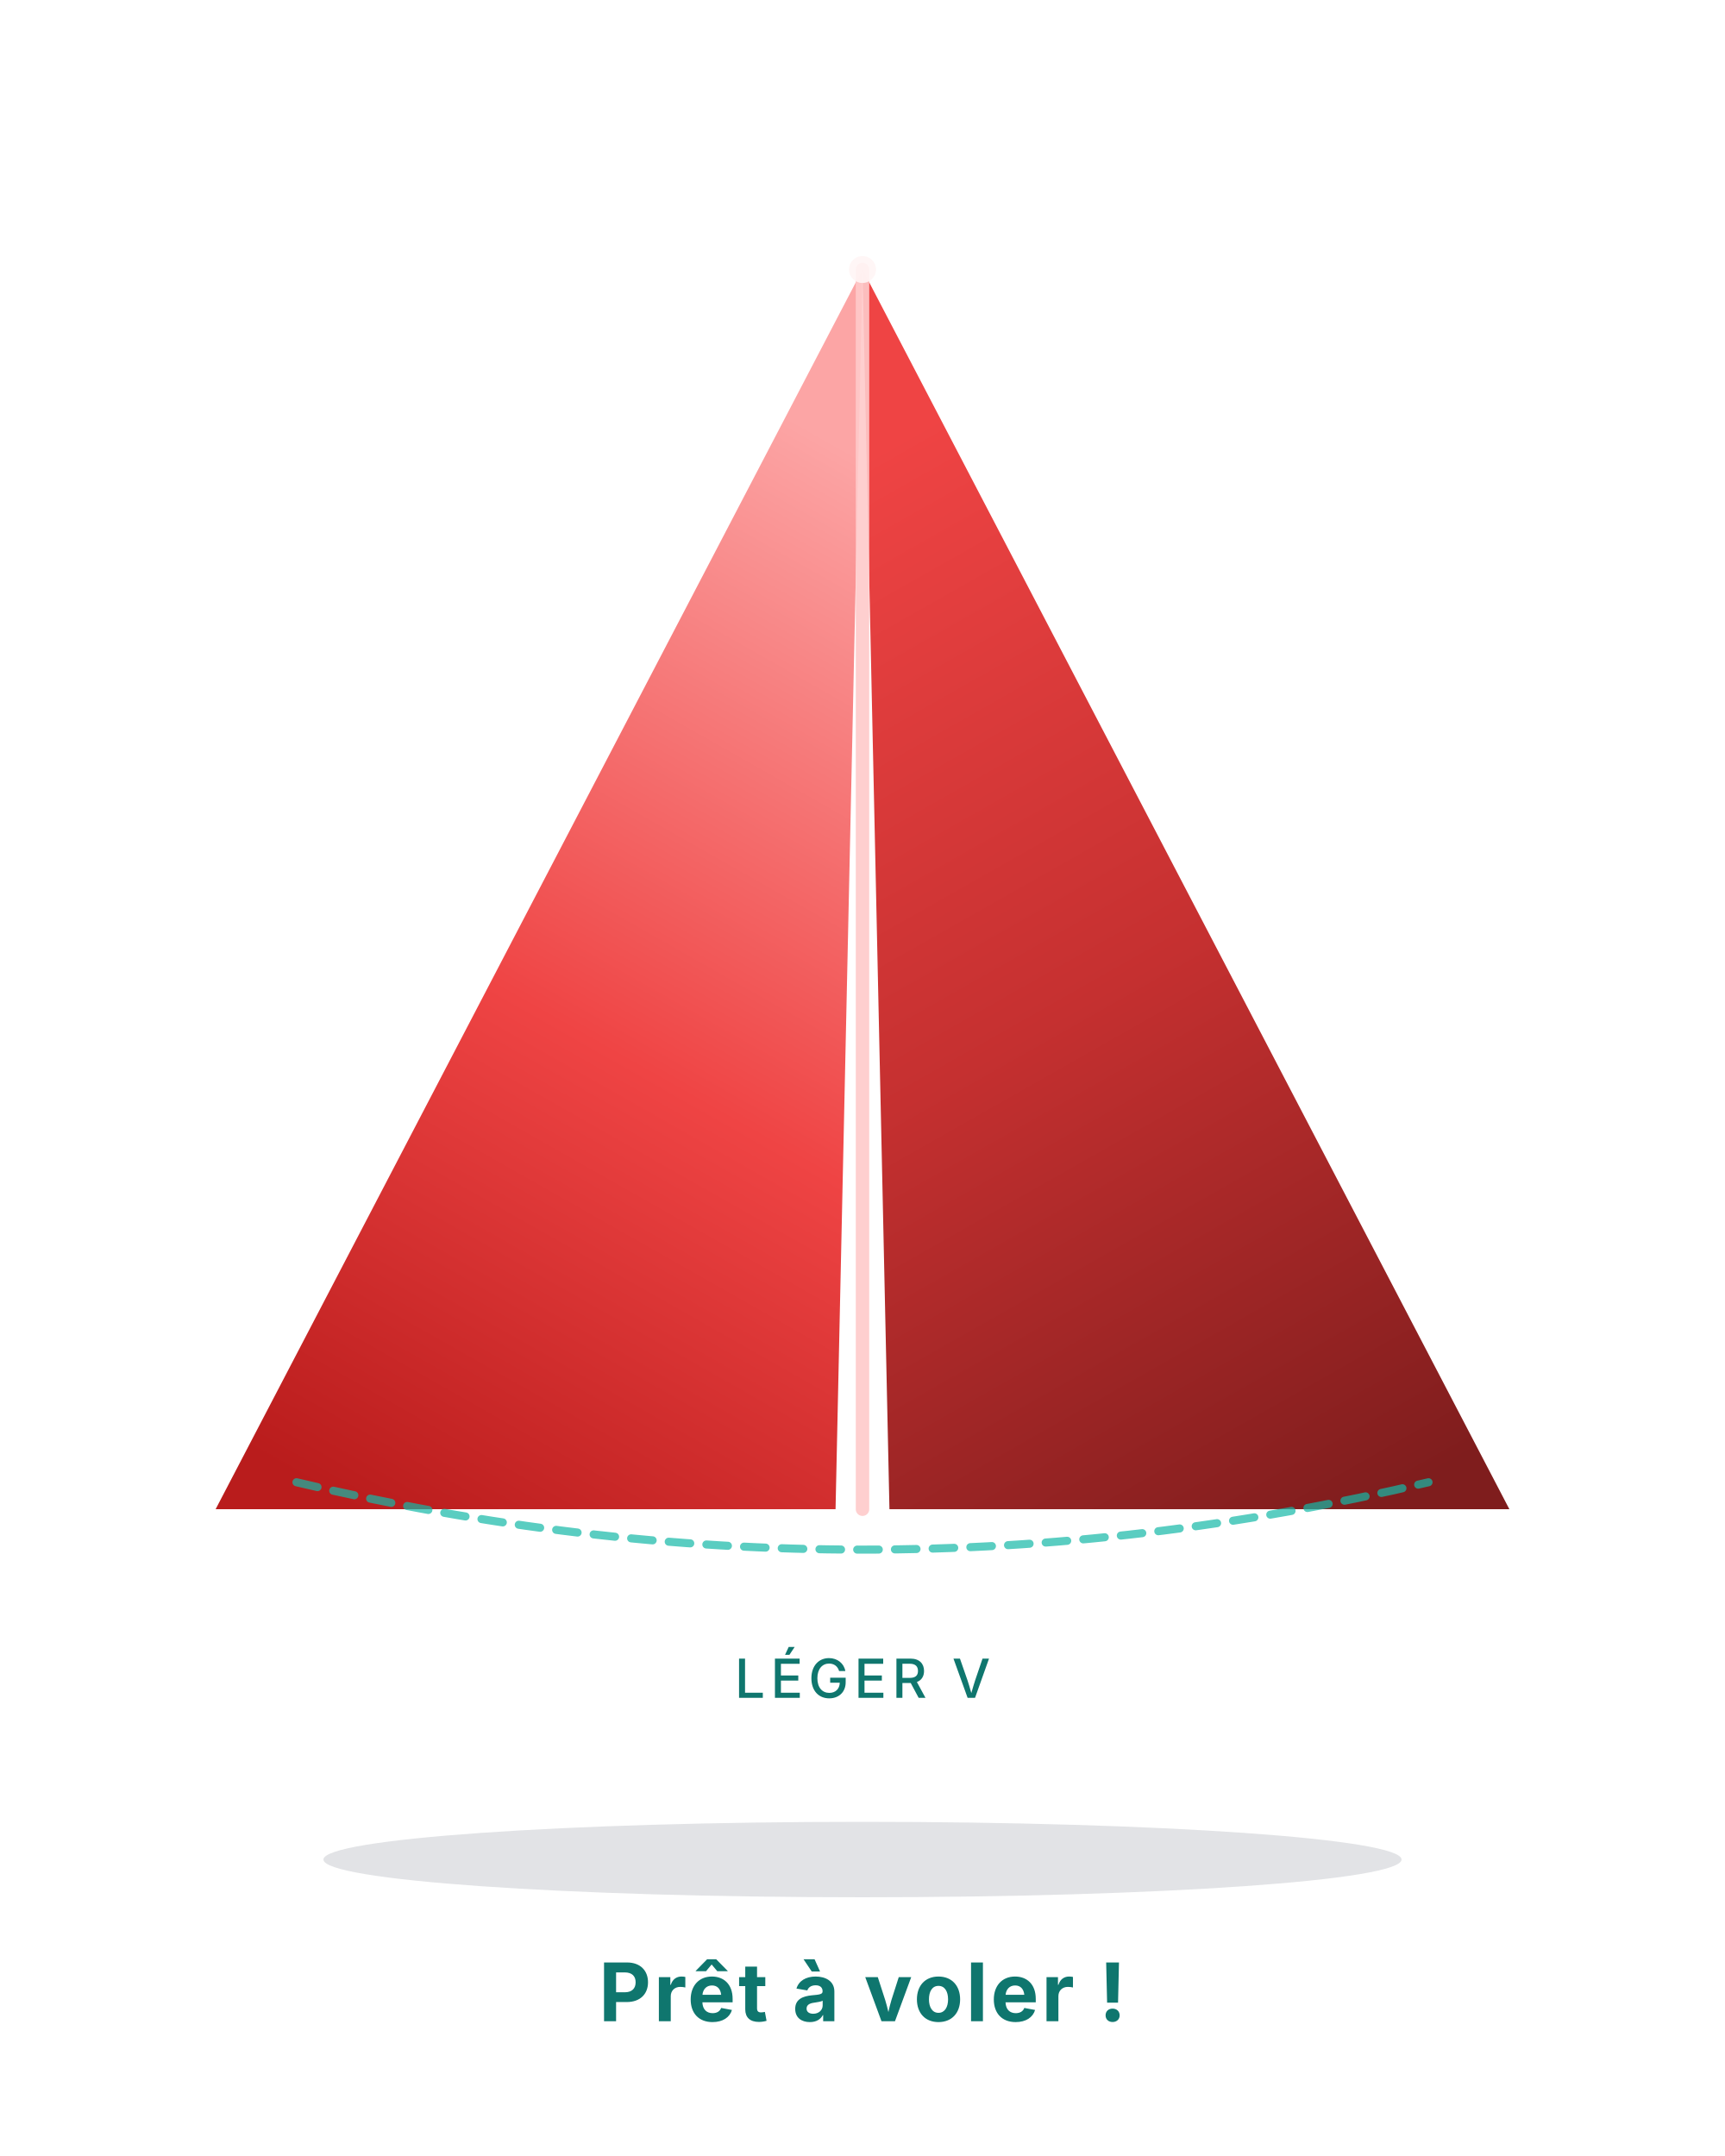
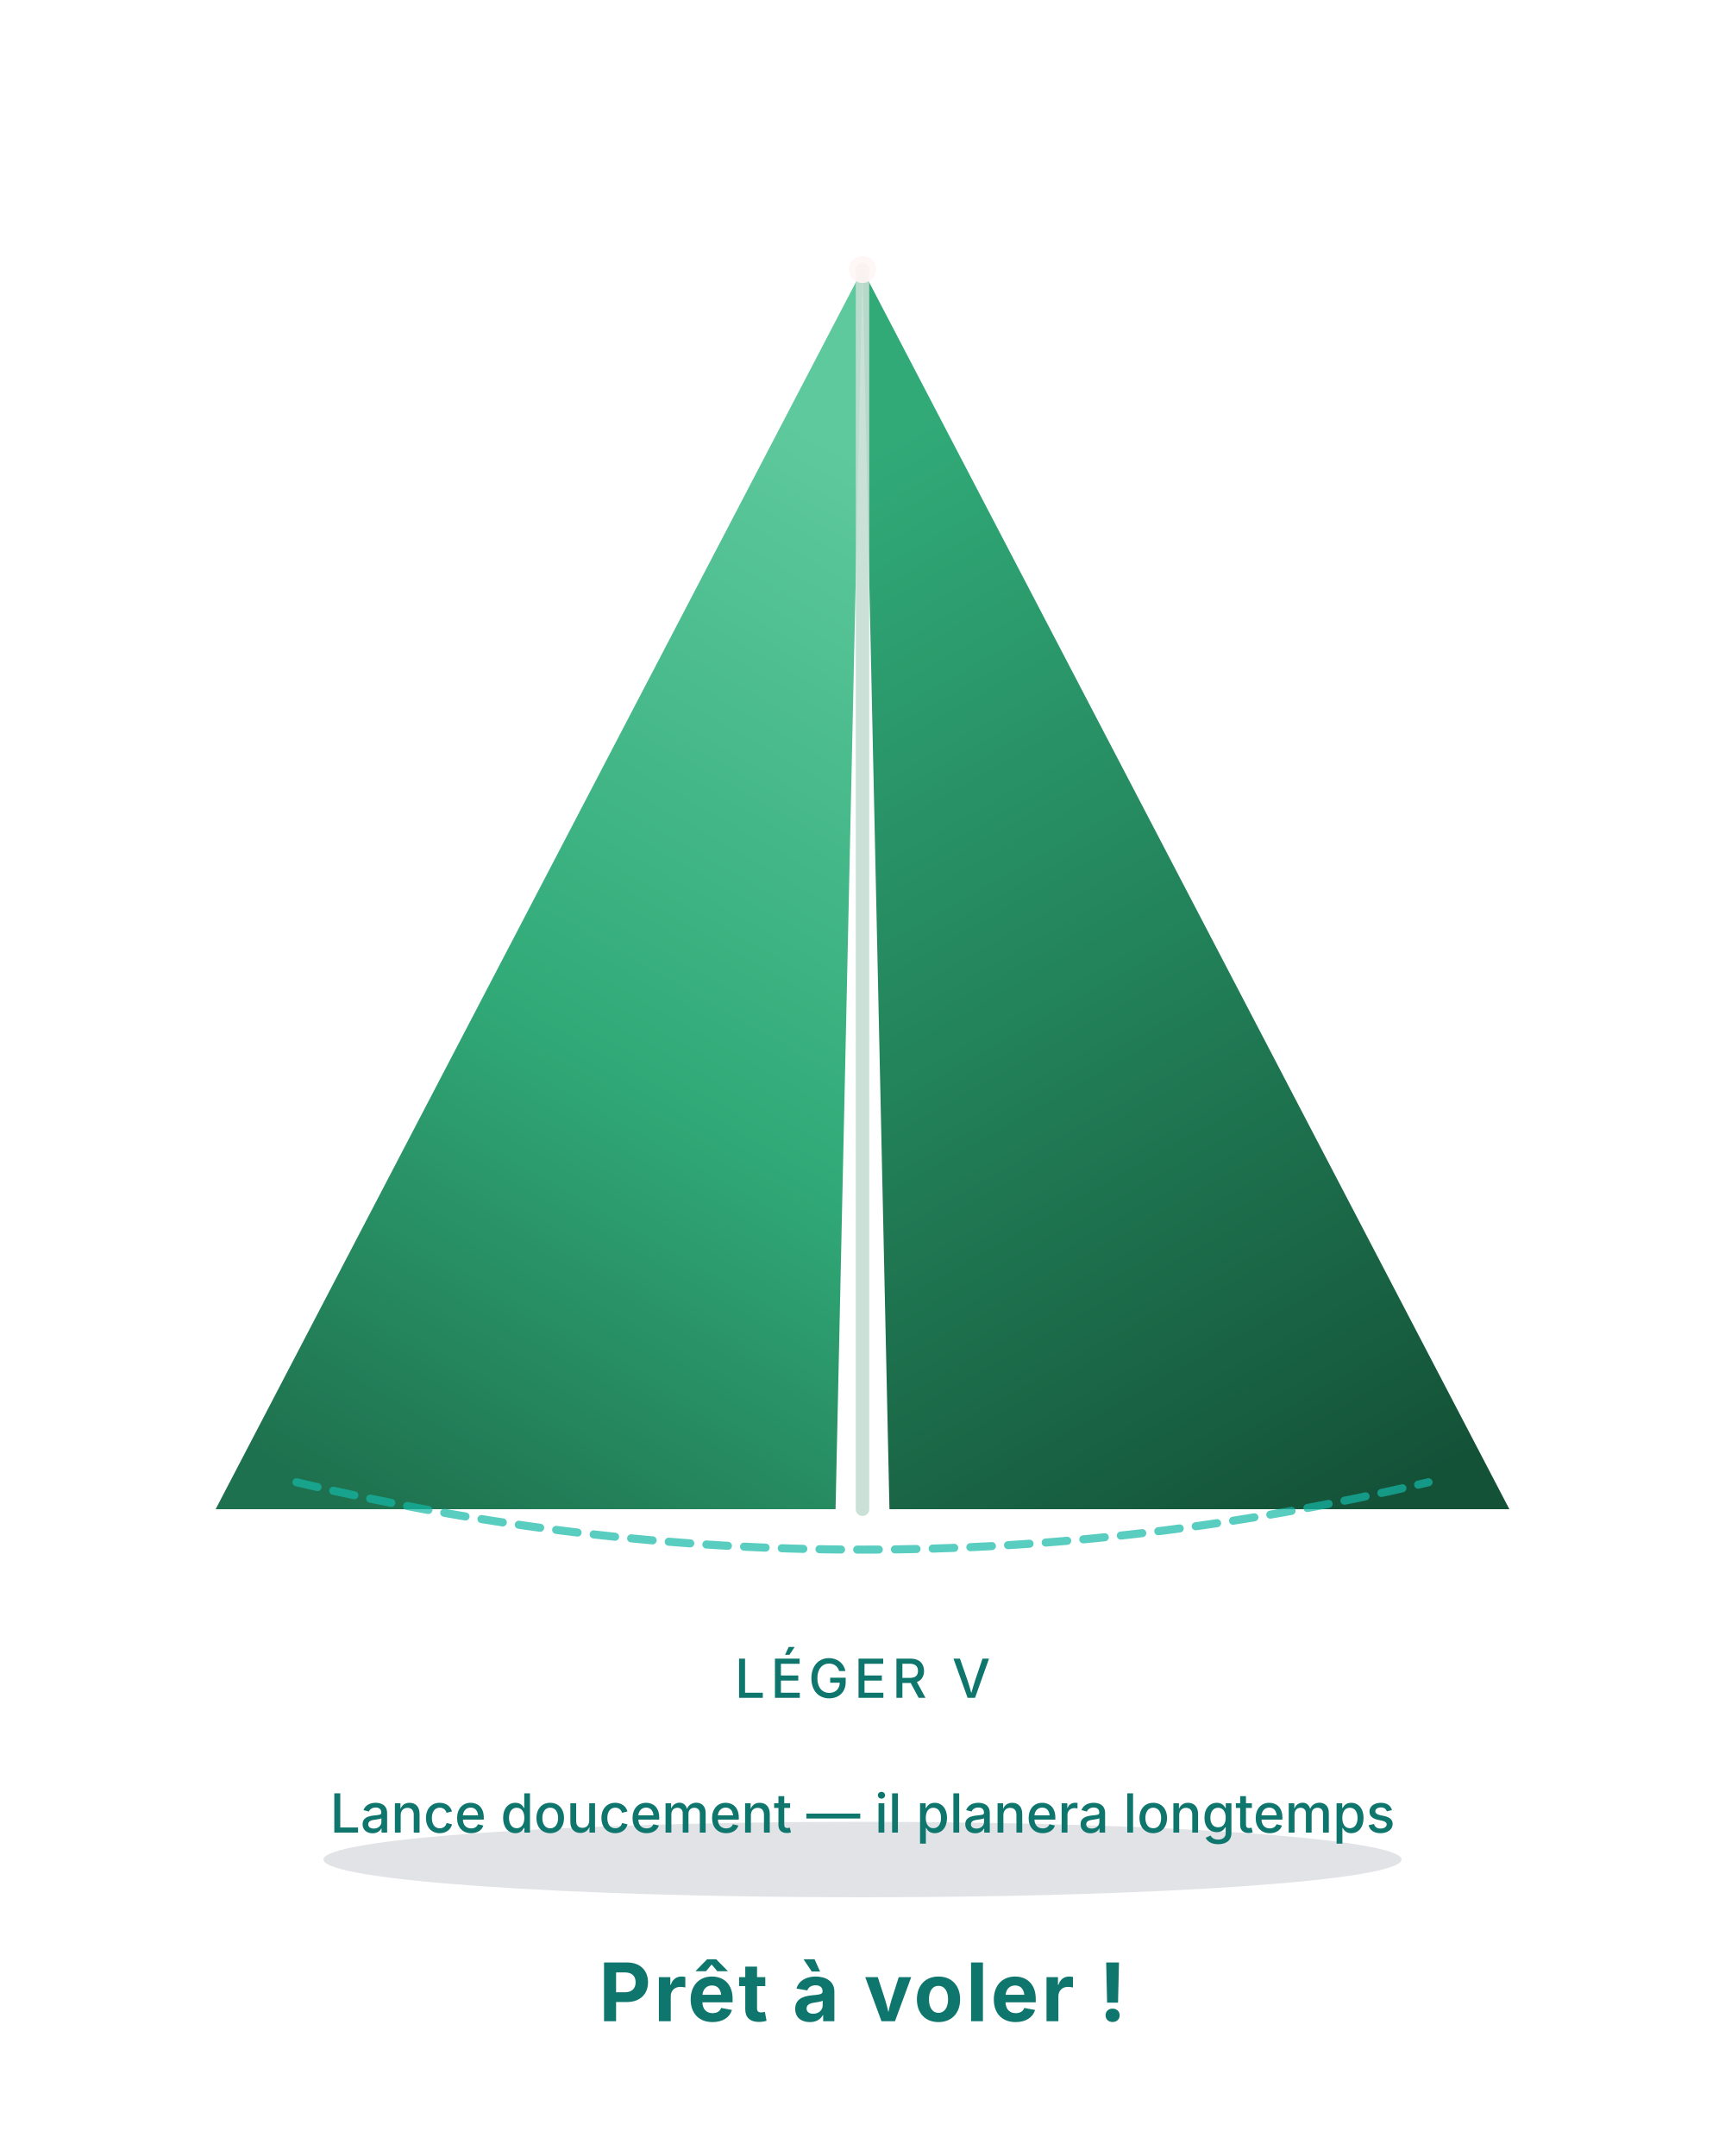
- <svg xmlns="http://www.w3.org/2000/svg" viewBox="0 0 320 400" fill="none" font-family="system-ui, -apple-system, sans-serif">
+ <svg xmlns="http://www.w3.org/2000/svg" viewBox="0 0 320 400" fill="none" font-family="system-ui,-apple-system,sans-serif">
  <defs>
    <filter id="ps" x="-10%" y="-10%" width="120%" height="120%">
      <feGaussianBlur in="SourceAlpha" stdDeviation="3" />
      <feOffset dx="0" dy="3" />
      <feComponentTransfer>
        <feFuncA type="linear" slope="0.18" />
      </feComponentTransfer>
      <feMerge>
        <feMergeNode />
        <feMergeNode in="SourceGraphic" />
      </feMerge>
    </filter>
    <marker id="arr" viewBox="0 0 10 10" refX="8" refY="5" markerWidth="6" markerHeight="6" orient="auto-start-reverse">
      <path d="M 0 0 L 10 5 L 0 10 z" fill="#6366f1" />
    </marker>
    <marker id="arrT" viewBox="0 0 10 10" refX="8" refY="5" markerWidth="6" markerHeight="6" orient="auto-start-reverse">
      <path d="M 0 0 L 10 5 L 0 10 z" fill="#14b8a6" />
    </marker>
    <linearGradient id="foldTri" x1="0" y1="0" x2="1" y2="1">
      <stop offset="0" stop-color="#fff7ed" />
      <stop offset="1" stop-color="#fed7aa" stop-opacity="0.7" />
    </linearGradient>
-   </defs>
-   <defs>
-     <linearGradient id="wL" x1="0.5" y1="0" x2="0.2" y2="1">
-       <stop offset="0" stop-color="#fca5a5" />
-       <stop offset="0.55" stop-color="#ef4444" />
-       <stop offset="1" stop-color="#b91c1c" />
+     <linearGradient id="pWingL" x1="0.5" y1="0" x2="0.2" y2="1">
+       <stop offset="0" stop-color="hsl(155, 50%, 58%)" />
+       <stop offset="0.55" stop-color="hsl(155, 55%, 43%)" />
+       <stop offset="1" stop-color="hsl(155, 58%, 28%)" />
    </linearGradient>
-     <linearGradient id="wR" x1="0.5" y1="0" x2="0.8" y2="1">
-       <stop offset="0" stop-color="#ef4444" />
-       <stop offset="0.5" stop-color="#c53030" />
-       <stop offset="1" stop-color="#7f1d1d" />
+     <linearGradient id="pWingR" x1="0.5" y1="0" x2="0.8" y2="1">
+       <stop offset="0" stop-color="hsl(155, 55%, 43%)" />
+       <stop offset="0.5" stop-color="hsl(155, 58%, 32%)" />
+       <stop offset="1" stop-color="hsl(155, 61%, 20%)" />
    </linearGradient>
  </defs>
  <ellipse cx="160" cy="345" rx="100" ry="7" fill="#1e293b" opacity="0.13" />
-   <polygon points="160,50 40,280 155,280" fill="url(#wL)" />
-   <polygon points="160,50 165,280 280,280" fill="url(#wR)" />
-   <line x1="160" y1="50" x2="160" y2="280" stroke="#fecaca" stroke-width="2.5" stroke-linecap="round" opacity="0.9" />
+   <polygon points="160,50 40,280 155,280" fill="url(#pWingL)" />
+   <polygon points="160,50 165,280 280,280" fill="url(#pWingR)" />
+   <line x1="160" y1="50" x2="160" y2="280" stroke="hsl(155, 28%, 82%)" stroke-width="2.5" stroke-linecap="round" opacity="0.9" />
  <circle cx="160" cy="50" r="2.5" fill="#fff5f5" opacity="0.9" />
  <path d="M 55 275 Q 160 300 265 275" stroke="#14b8a6" stroke-width="1.5" stroke-dasharray="4 3" fill="none" stroke-linecap="round" opacity="0.7" />
  <text x="160" y="315" text-anchor="middle" font-size="10" fill="#0f766e" font-weight="500" letter-spacing="1">LÉGER V</text>
  <text x="160" y="375" text-anchor="middle" font-size="15" font-weight="700" fill="#0f766e" letter-spacing="0.5">Prêt à voler !</text>
+   <text x="160" y="340" text-anchor="middle" font-size="10" fill="#0f766e" font-weight="500">Lance doucement — il planera longtemps</text>
</svg>
